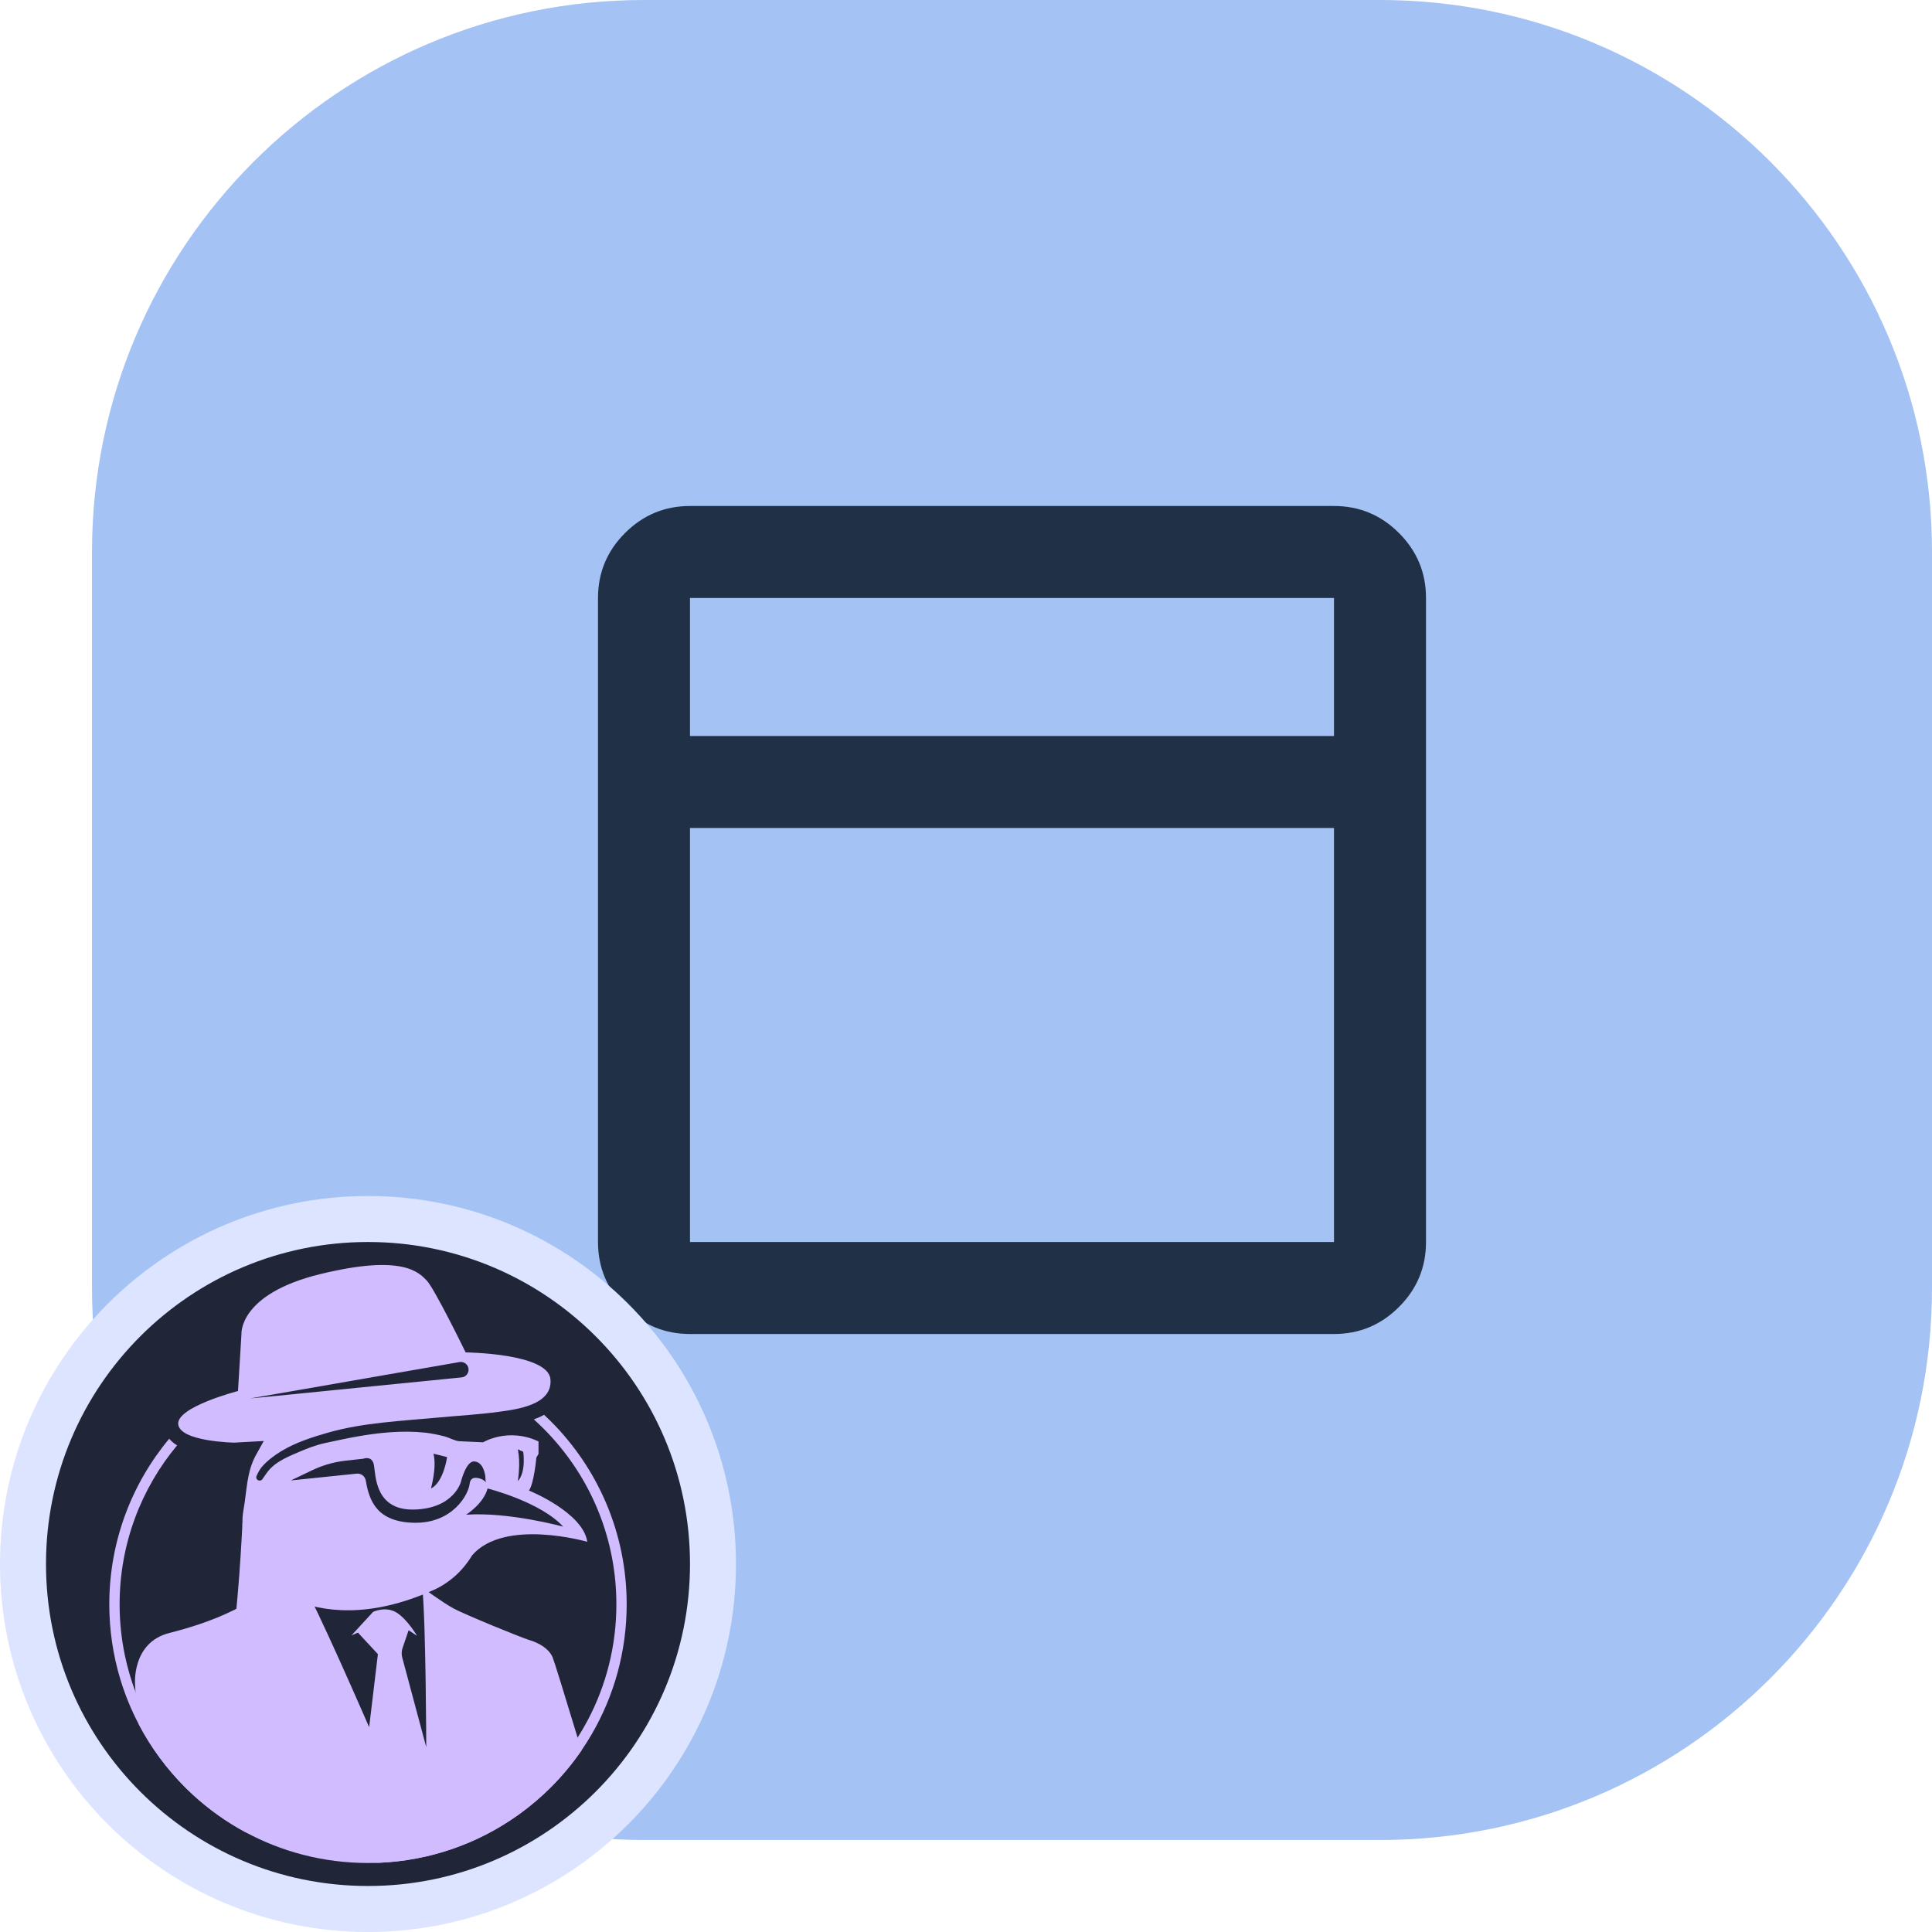
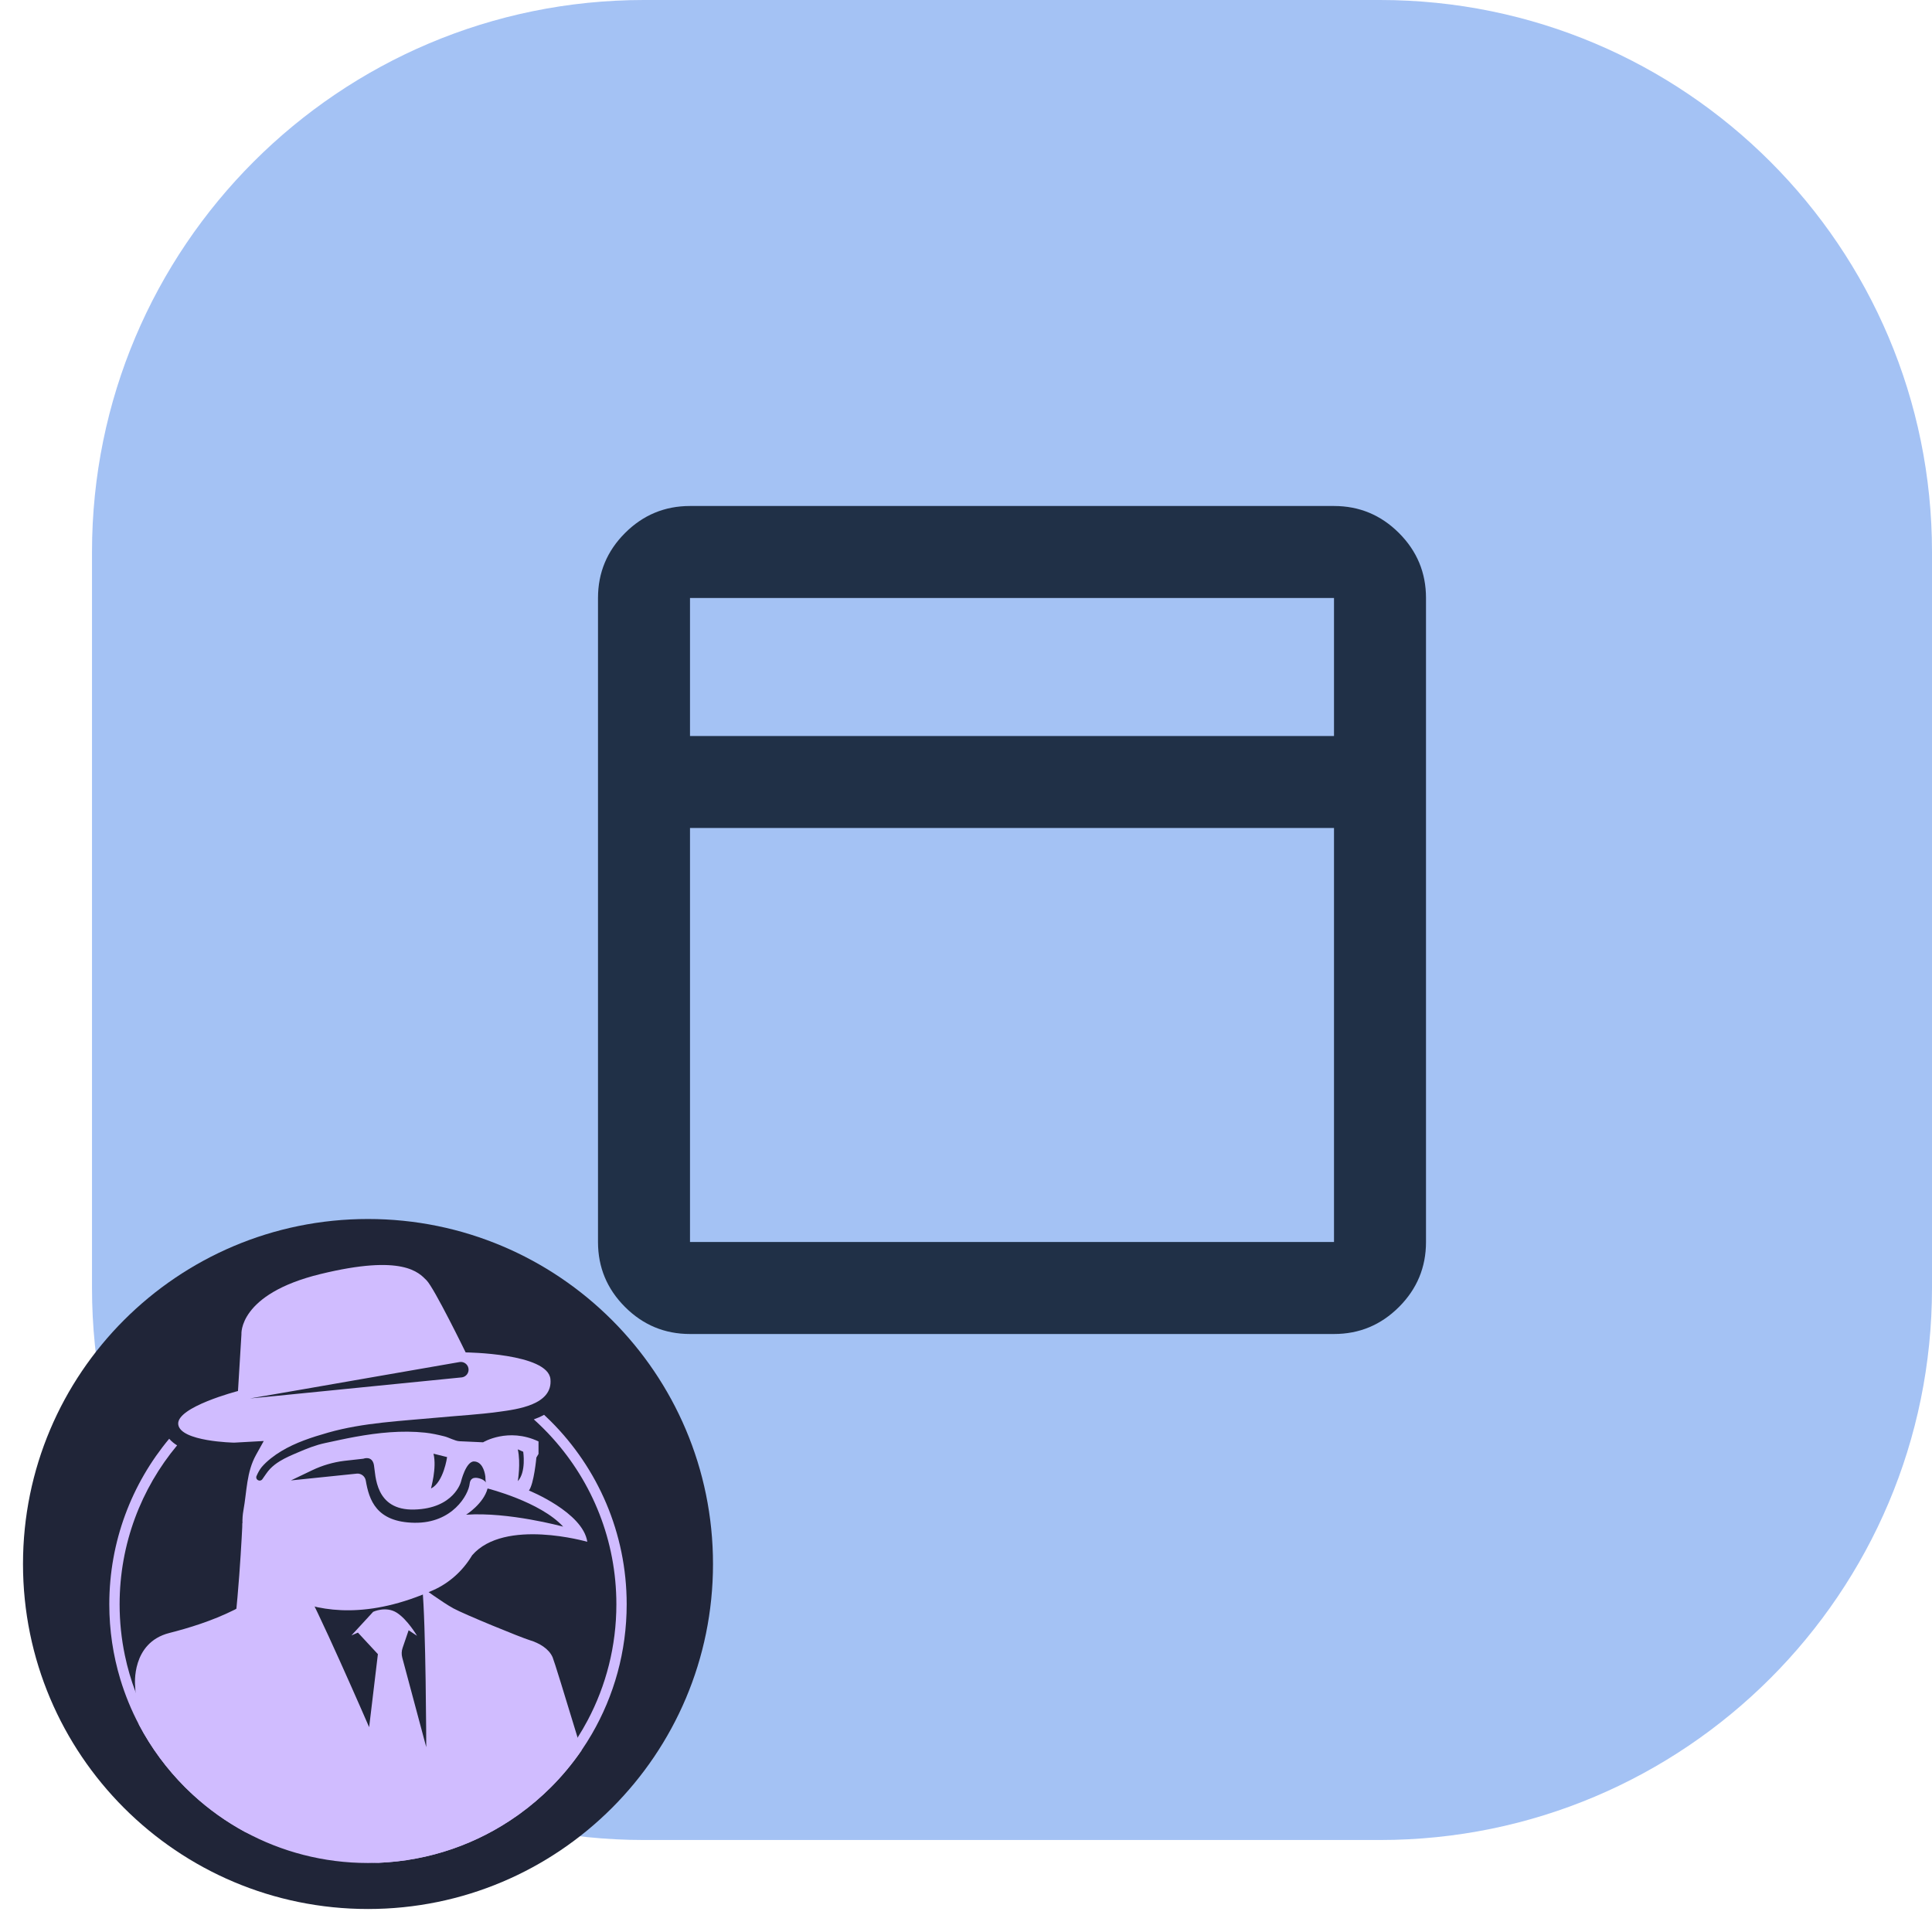
<svg xmlns="http://www.w3.org/2000/svg" width="40" height="40" viewBox="-2 0 42 42">
  <rect width="40" height="40" rx="12" fill="#a4c2f4" />
  <g transform="translate(8 32) scale(0.025 -0.025)">
    <path fill="#203047" d="M200 120Q167 120 143.5 143.5Q120 167 120 200V760Q120 793 143.5 816.5Q167 840 200 840H760Q793 840 816.5 816.5Q840 793 840 760V200Q840 167 816.5 143.5Q793 120 760 120ZM200 640H760V760Q760 760 760.0 760.0Q760 760 760 760H200Q200 760 200.0 760.0Q200 760 200 760ZM760 560H200V200Q200 200 200.0 200.0Q200 200 200 200H760Q760 200 760.0 200.0Q760 200 760 200ZM200 640V560V640ZM200 640V760Q200 760 200.0 760.0Q200 760 200 760Q200 760 200.0 760.0Q200 760 200 760V640ZM200 560V200Q200 200 200.0 200.0Q200 200 200 200Q200 200 200.0 200.0Q200 200 200 200V560Z" />
  </g>
  <g id="dux-badge" transform="translate(-26 2)">
-     <circle cx="32" cy="32" r="7.5" fill="#202538" stroke="#dce4ff" stroke-width="1" />
+     <circle cx="32" cy="32" r="7.5" fill="#202538" />
    <g transform="translate(26.376 25.5) scale(0.02329119)">
      <defs id="defs1">
        <clipPath clipPathUnits="userSpaceOnUse" id="clipPath21">
          <path d="M 0,1200 H 2000 V 0 H 0 Z" transform="translate(-673.8743,-704.2584)" id="path21" />
        </clipPath>
        <clipPath clipPathUnits="userSpaceOnUse" id="clipPath25">
          <path d="M 0,1200 H 2000 V 0 H 0 Z" transform="translate(-466.3045,-703.5978)" id="path25" />
        </clipPath>
        <clipPath clipPathUnits="userSpaceOnUse" id="clipPath27">
          <path d="M 0,1200 H 2000 V 0 H 0 Z" transform="translate(-695.28,-473.9274)" id="path27" />
        </clipPath>
        <clipPath clipPathUnits="userSpaceOnUse" id="clipPath29">
          <path d="M 0,1200 H 2000 V 0 H 0 Z" transform="translate(-457.9388,-632.9906)" id="path29" />
        </clipPath>
        <clipPath clipPathUnits="userSpaceOnUse" id="clipPath31">
          <path d="M 0,1200 H 2000 V 0 H 0 Z" transform="translate(-466.3045,-703.5978)" id="path31" />
        </clipPath>
        <clipPath clipPathUnits="userSpaceOnUse" id="clipPath33">
          <path d="M 0,1200 H 2000 V 0 H 0 Z" transform="translate(-614.5172,-638.933)" id="path33" />
        </clipPath>
      </defs>
      <g id="layer-MC0" transform="translate(-486.3102,-515.0272)">
        <path id="path20" d="M 0,0 C -1.568,1.568 -3.163,3.098 -4.787,4.61 -5.944,3.966 -7.185,3.35 -8.529,2.762 -9.658,2.277 -10.815,1.82 -11.981,1.4 c 1.885,-1.689 3.742,-3.425 5.552,-5.207 0.448,-0.429 0.886,-0.868 1.325,-1.306 2.221,-2.221 4.386,-4.498 6.476,-6.84 27.639,-30.784 44.453,-71.459 44.453,-116.089 0,-29.347 -7.259,-56.977 -20.09,-81.21 -2.192,-4.134 -4.544,-8.174 -7.054,-12.102 -6.83,-10.74 -14.827,-20.669 -23.785,-29.636 -5.944,-5.944 -12.317,-11.459 -19.073,-16.498 -0.56,-0.42 -1.12,-0.83 -1.689,-1.231 -28.675,-20.893 -63.975,-33.201 -102.186,-33.201 -48.018,0 -91.464,19.456 -122.948,50.93 -0.737,0.737 -1.465,1.474 -2.174,2.221 -0.55,0.569 -1.101,1.147 -1.633,1.726 -15.545,16.553 -27.881,36.14 -36.018,57.779 -3.098,8.211 -5.58,16.712 -7.409,25.464 -2.417,11.534 -3.686,23.496 -3.686,35.758 0.01,42.326 15.117,81.097 40.246,111.246 -2.072,1.278 -3.975,2.809 -5.534,4.637 -26.174,-31.399 -41.934,-71.822 -41.934,-115.883 0,-18.187 2.678,-35.748 7.67,-52.311 3.359,-11.142 7.754,-21.835 13.092,-31.95 8.528,-16.208 19.446,-30.961 32.276,-43.801 1.251,-1.25 2.529,-2.491 3.817,-3.685 0.662,-0.644 1.334,-1.26 2.006,-1.876 10.862,-9.938 22.945,-18.578 36,-25.661 25.632,-13.913 55.016,-21.816 86.229,-21.816 2.454,0 4.908,0.047 7.334,0.14 36.056,1.446 69.424,13.427 97.054,32.976 0.569,0.392 1.148,0.793 1.698,1.204 7.82,5.655 15.164,11.925 21.966,18.718 7.904,7.904 15.07,16.526 21.406,25.773 2.556,3.723 4.973,7.558 7.25,11.477 15.499,26.697 24.382,57.723 24.382,90.812 C 53.038,-78.055 32.762,-32.762 0,0" style="fill:#D0BCFF;fill-opacity:1;fill-rule:nonzero;stroke:none" transform="matrix(1.333333,0,0,-1.333333,898.4991,660.9888)" clip-path="url(#clipPath21)" />
        <path id="path24" d="M 0,0 -0.169,-0.292 C 1.43,-0.2 3.091,-0.108 4.798,0 Z" style="fill:#D0BCFF;fill-opacity:1;fill-rule:nonzero;stroke:none" transform="matrix(1.333333,0,0,-1.333333,621.7393,661.8696)" clip-path="url(#clipPath25)" />
        <path id="path26" d="m 0,0 c -6.336,-9.247 -13.502,-17.869 -21.406,-25.773 -6.802,-6.793 -14.146,-13.063 -21.965,-18.718 -0.551,-0.411 -1.129,-0.812 -1.699,-1.204 -27.629,-19.549 -60.998,-31.53 -97.053,-32.976 -33.247,1.129 -64.852,8.762 -93.564,21.676 -13.054,7.082 -25.138,15.723 -36,25.661 -0.672,0.616 -1.343,1.232 -2.006,1.876 -1.288,1.194 -2.566,2.435 -3.816,3.685 -12.831,12.84 -23.748,27.593 -32.277,43.801 -1.092,7.651 -1.941,15.378 -2.445,23.039 -0.102,1.502 -0.186,3.004 -0.261,4.497 0,0 -2.865,29.795 23.944,36.634 26.827,6.84 65.654,19.745 87.722,50.305 0,0 0.327,-8.38 5.506,-15.779 8.034,-11.422 46.674,-100.46 46.674,-100.46 l 6.121,51.135 -13.978,15.079 -4.553,-1.987 15.228,16.544 c 0,0 8.94,4.218 16.554,-0.653 7.605,-4.899 14.146,-16.153 14.146,-16.153 l -5.879,3.892 -4.227,-12.364 c -0.756,-2.184 -0.83,-4.535 -0.233,-6.784 l 16.796,-62.687 c 0,0 -0.243,87.415 -2.781,111.685 0,0 14.221,-10.367 21.621,-14.454 7.381,-4.078 47.215,-20.407 53.738,-22.395 6.504,-1.987 13.222,-5.841 15.882,-11.916 1.026,-2.351 8.594,-26.939 17.486,-56.229 C -1.829,6.028 -0.914,3.023 0,0" style="fill:#D0BCFF;fill-opacity:1;fill-rule:nonzero;stroke:none" transform="matrix(1.333333,0,0,-1.333333,927.04,968.0968)" clip-path="url(#clipPath27)" />
        <path id="path28" d="m 0,0 c 0,0 -3.081,-67.22 -8.64,-90.616 -5.559,-23.397 30.316,0 30.316,0 l 20.9,68.629 z" style="fill:#D0BCFF;fill-opacity:1;fill-rule:nonzero;stroke:none" transform="matrix(1.333333,0,0,-1.333333,610.5851,756.0125)" clip-path="url(#clipPath29)" />
        <path id="path30" d="M 0,0 -0.169,-0.292 C 1.43,-0.2 3.091,-0.108 4.798,0 Z" style="fill:#D0BCFF;fill-opacity:1;fill-rule:nonzero;stroke:none" transform="matrix(1.333333,0,0,-1.333333,621.7393,661.8696)" clip-path="url(#clipPath31)" />
        <path id="path32" d="m 0,0 c 0,0 12.178,7.604 15.029,18.355 0,0 36.913,-9.243 52.904,-26.719 C 66.887,-8.091 29.642,2.031 0,0 m -36.152,-5.643 c -26.791,0.404 -31.781,16.05 -34.086,29.523 -0.511,2.958 -3.148,5.073 -6.13,4.883 l -46.275,-4.764 14.922,7.14 c 3.505,1.687 7.164,3.077 10.895,4.17 3.742,1.093 7.556,1.901 11.429,2.376 4.051,0.499 8.542,1.01 13.46,1.509 0,0 6.19,2.459 7.414,-4.479 1.259,-6.926 0.499,-31.864 28.287,-31.103 27.777,0.76 32.612,19.412 32.612,19.412 0,0 3.458,14.471 9.232,14.257 5.263,-0.202 7.27,-6.142 7.853,-10.479 0.142,-1.045 -0.06,-3.54 0.582,-4.324 -0.939,1.152 -2.162,2.032 -3.564,2.554 C 7.604,26.113 3.065,26.945 2.471,21.658 1.616,13.877 -9.599,-6.059 -36.152,-5.643 m 13.306,48.354 9.528,-2.377 c 0,0 -2.388,-17.5 -11.227,-21.979 -0.25,-0.13 4.194,14.281 1.699,24.356 m 59.022,3.041 3.79,-1.687 c 0,0 2.198,-14.209 -3.79,-20.577 0,0 2.174,12.474 0,22.264 m -187.451,35.63 c 12.225,2.067 24.45,4.229 36.664,6.332 l 36.663,6.392 73.303,12.748 c 2.958,0.522 5.774,-1.462 6.285,-4.408 0.522,-2.947 -1.462,-5.762 -4.42,-6.285 -0.119,-0.024 -0.261,-0.036 -0.38,-0.047 H -3.184 L -114.243,85.029 c -12.344,-1.224 -24.676,-2.495 -37.032,-3.647 M 43.97,16.93 c 3.54,4.693 5.215,23.096 5.215,23.096 l 1.497,2.518 v 8.744 C 29.381,61.327 11.869,50.682 11.869,50.682 l -16.491,0.749 c -3.112,0.142 -7.449,2.637 -10.644,3.433 -4.42,1.093 -8.804,2.068 -13.342,2.566 -16.407,1.735 -32.933,0 -49.091,-2.934 -7.021,-1.271 -13.971,-2.851 -20.957,-4.325 -6.701,-1.425 -12.878,-3.908 -19.151,-6.605 -4.313,-1.842 -8.649,-3.659 -12.641,-6.119 -2.436,-1.496 -4.741,-3.243 -6.737,-5.31 -2.126,-2.21 -3.659,-4.859 -5.476,-7.319 -1.545,-2.091 -4.907,-0.463 -4.147,2.032 0.024,0.059 0.048,0.119 0.06,0.154 0.867,2.044 2.221,4.646 3.659,6.345 3.588,4.241 8.958,8.292 13.686,11.12 10.039,6.071 21.48,9.766 32.767,12.985 24.771,7.057 51.442,8.138 77.009,10.55 14.114,1.331 28.43,2.091 42.473,4.016 12.784,1.734 37.935,4.859 36.176,22.882 -1.71,18.129 -59.355,18.712 -59.355,18.712 0,0 -21.943,45.027 -27.372,50.468 -5.418,5.418 -16.503,18.474 -74.254,4.384 -57.739,-14.078 -55.327,-42.259 -55.327,-42.259 l -2.412,-39.622 c 0,0 -43.198,-11.179 -41.832,-23.321 1.391,-12.142 39.171,-12.819 39.171,-12.819 0,0 8.577,0.439 20.696,1.152 l -5.382,-9.683 c -6.749,-12.13 -6.38,-25.258 -8.851,-38.908 -4.277,-23.631 11.963,-52.702 33.978,-62.147 21.1,-9.053 53.949,-13.782 99.012,6.368 11.085,4.954 20.328,13.282 26.66,23.618 l 0.499,0.796 c 22.728,26.125 80.574,9.386 80.574,9.386 C 81.774,1.699 43.97,16.93 43.97,16.93" style="fill:#D0BCFF;fill-opacity:1;fill-rule:nonzero;stroke:none" transform="matrix(1.333333,0,0,-1.333333,819.3563,748.0893)" clip-path="url(#clipPath33)" />
      </g>
    </g>
  </g>
</svg>
